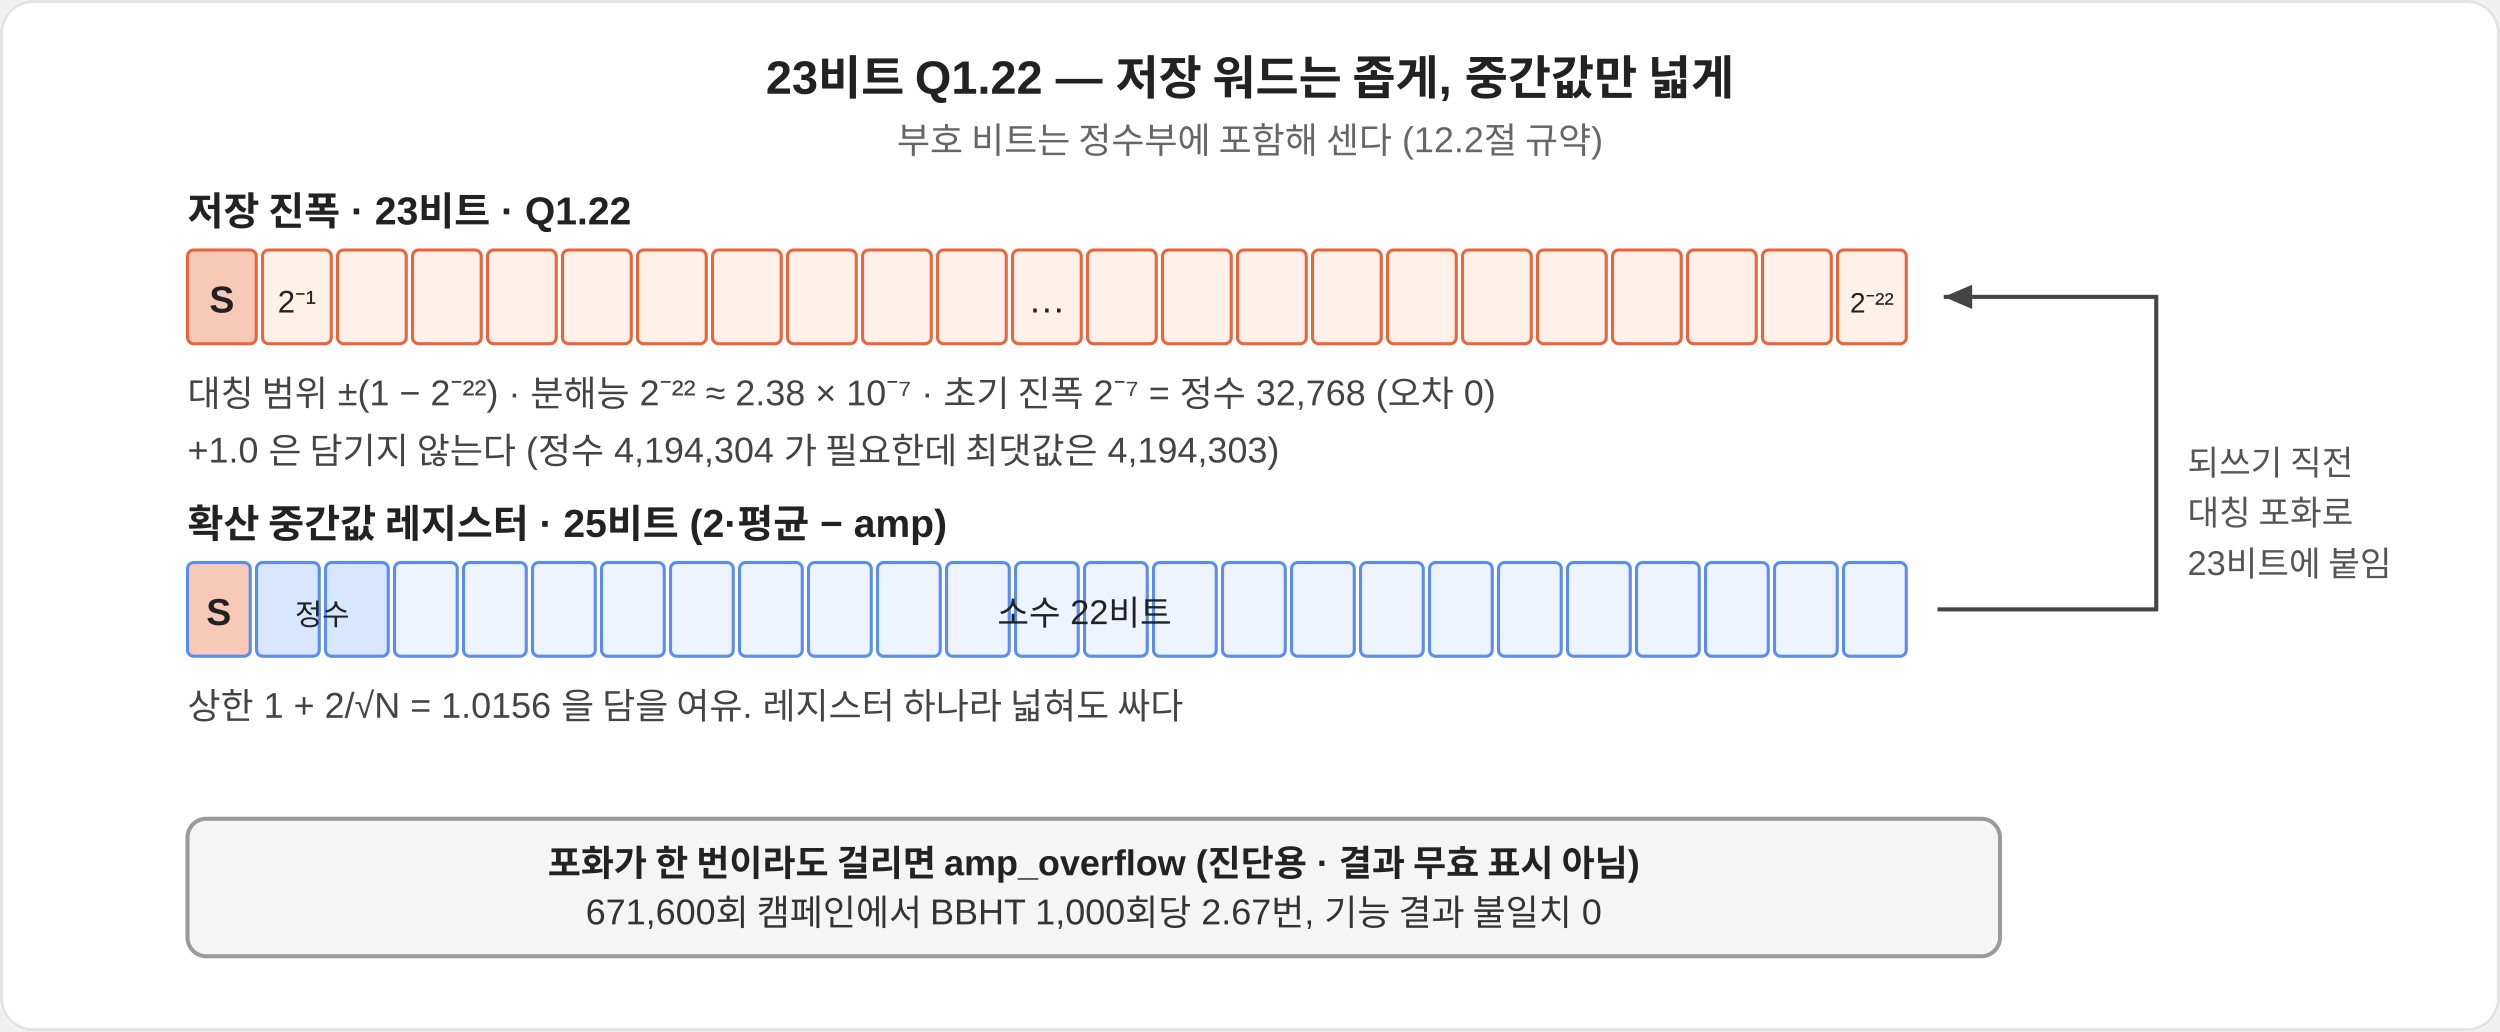
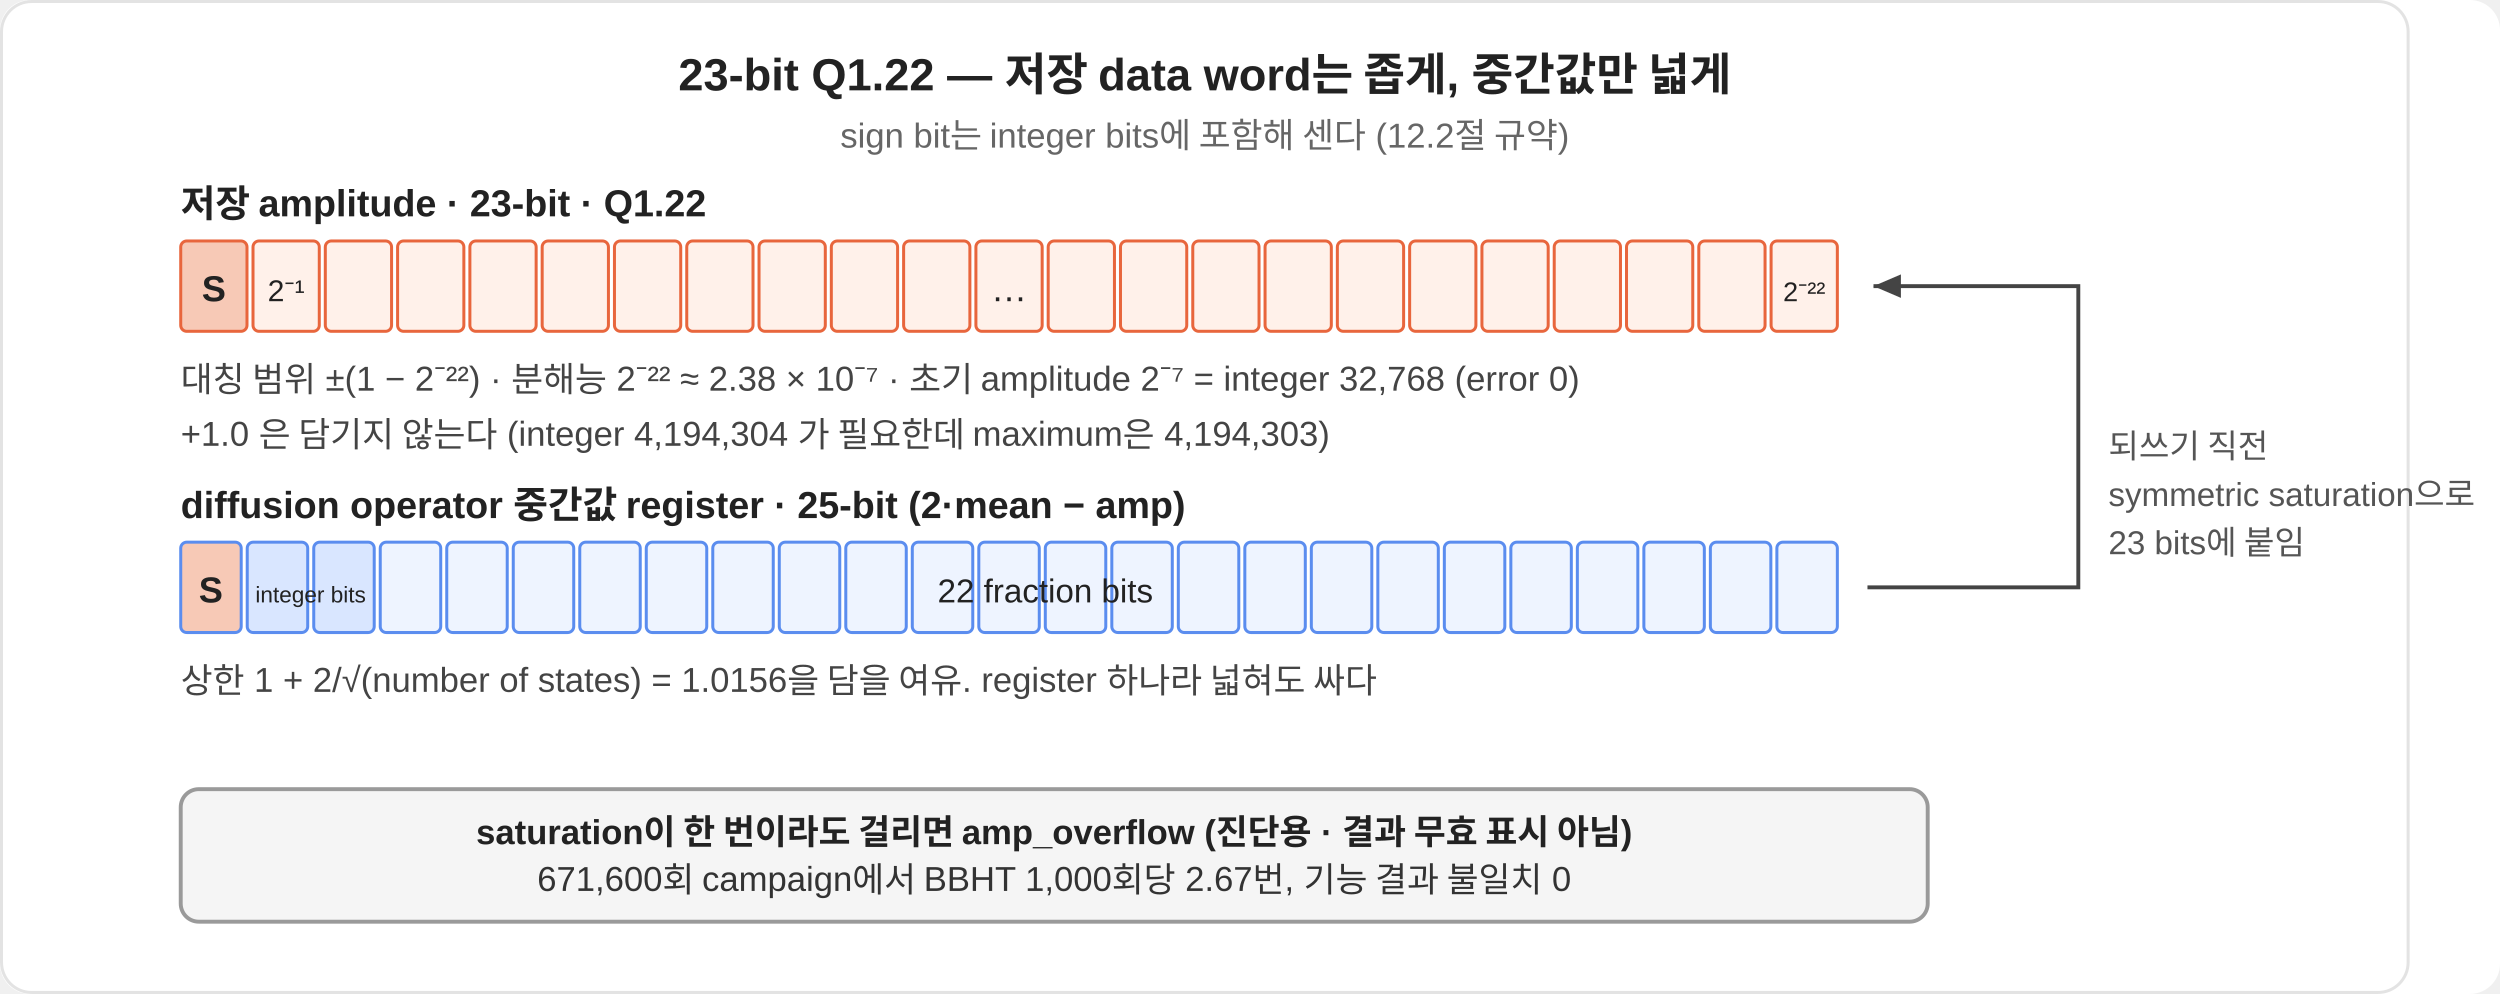
- <svg xmlns="http://www.w3.org/2000/svg" viewBox="0 0 800 330" font-family="'Helvetica Neue',Arial,'Malgun Gothic','Apple SD Gothic Neo',sans-serif">
+ <svg xmlns="http://www.w3.org/2000/svg" viewBox="0 0 830 330" font-family="'Helvetica Neue',Arial,'Malgun Gothic','Apple SD Gothic Neo',sans-serif">
  <defs>
    <marker id="ah" markerWidth="9" markerHeight="9" refX="7" refY="3" orient="auto">
      <path d="M0,0 L7,3 L0,6 Z" fill="#444" />
    </marker>
  </defs>
-   <rect x="0" y="0" width="800" height="330" rx="10" fill="#ffffff" />
+   <rect x="0" y="0" width="830" height="330" rx="10" fill="#ffffff" />
  <rect x="0.5" y="0.5" width="799" height="329" rx="10" fill="none" stroke="#e3e3e3" />
-   <text x="400.0" y="30" text-anchor="middle" font-size="15" font-weight="bold" fill="#222">23비트 Q1.22 — 저장 워드는 좁게, 중간값만 넓게</text>
-   <text x="400.0" y="49" text-anchor="middle" font-size="11.5" fill="#666">부호 비트는 정수부에 포함해 센다 (12.2절 규약)</text>
-   <text x="60" y="72" text-anchor="start" font-size="12.5" fill="#222" font-weight="bold">저장 진폭 · 23비트 · Q1.22</text>
+   <text x="400.0" y="30" text-anchor="middle" font-size="15" font-weight="bold" fill="#222">23-bit Q1.22 — 저장 data word는 좁게, 중간값만 넓게</text>
+   <text x="400.0" y="49" text-anchor="middle" font-size="11.5" fill="#666">sign bit는 integer bits에 포함해 센다 (12.2절 규약)</text>
+   <text x="60" y="72" text-anchor="start" font-size="12.5" fill="#222" font-weight="bold">저장 amplitude · 23-bit · Q1.22</text>
  <rect x="60" y="80" width="22" height="30" rx="2" fill="#f7c9b6" stroke="#e8663d" />
  <rect x="84" y="80" width="22" height="30" rx="2" fill="#fff1ea" stroke="#e8663d" />
  <rect x="108" y="80" width="22" height="30" rx="2" fill="#fff1ea" stroke="#e8663d" />
  <rect x="132" y="80" width="22" height="30" rx="2" fill="#fff1ea" stroke="#e8663d" />
  <rect x="156" y="80" width="22" height="30" rx="2" fill="#fff1ea" stroke="#e8663d" />
  <rect x="180" y="80" width="22" height="30" rx="2" fill="#fff1ea" stroke="#e8663d" />
  <rect x="204" y="80" width="22" height="30" rx="2" fill="#fff1ea" stroke="#e8663d" />
  <rect x="228" y="80" width="22" height="30" rx="2" fill="#fff1ea" stroke="#e8663d" />
  <rect x="252" y="80" width="22" height="30" rx="2" fill="#fff1ea" stroke="#e8663d" />
  <rect x="276" y="80" width="22" height="30" rx="2" fill="#fff1ea" stroke="#e8663d" />
  <rect x="300" y="80" width="22" height="30" rx="2" fill="#fff1ea" stroke="#e8663d" />
  <rect x="324" y="80" width="22" height="30" rx="2" fill="#fff1ea" stroke="#e8663d" />
  <rect x="348" y="80" width="22" height="30" rx="2" fill="#fff1ea" stroke="#e8663d" />
  <rect x="372" y="80" width="22" height="30" rx="2" fill="#fff1ea" stroke="#e8663d" />
  <rect x="396" y="80" width="22" height="30" rx="2" fill="#fff1ea" stroke="#e8663d" />
  <rect x="420" y="80" width="22" height="30" rx="2" fill="#fff1ea" stroke="#e8663d" />
  <rect x="444" y="80" width="22" height="30" rx="2" fill="#fff1ea" stroke="#e8663d" />
  <rect x="468" y="80" width="22" height="30" rx="2" fill="#fff1ea" stroke="#e8663d" />
  <rect x="492" y="80" width="22" height="30" rx="2" fill="#fff1ea" stroke="#e8663d" />
  <rect x="516" y="80" width="22" height="30" rx="2" fill="#fff1ea" stroke="#e8663d" />
  <rect x="540" y="80" width="22" height="30" rx="2" fill="#fff1ea" stroke="#e8663d" />
  <rect x="564" y="80" width="22" height="30" rx="2" fill="#fff1ea" stroke="#e8663d" />
  <rect x="588" y="80" width="22" height="30" rx="2" fill="#fff1ea" stroke="#e8663d" />
  <text x="71" y="100" text-anchor="middle" font-size="12" fill="#222" font-weight="bold">S</text>
  <text x="95" y="100" text-anchor="middle" font-size="10" fill="#222">2⁻¹</text>
  <text x="335" y="100" text-anchor="middle" font-size="12" fill="#222">…</text>
  <text x="599" y="100" text-anchor="middle" font-size="9" fill="#222">2⁻²²</text>
-   <text x="60" y="130" text-anchor="start" font-size="11.5" fill="#444">대칭 범위 ±(1 − 2⁻²²) · 분해능 2⁻²² ≈ 2.38 × 10⁻⁷ · 초기 진폭 2⁻⁷ = 정수 32,768 (오차 0)</text>
-   <text x="60" y="148" text-anchor="start" font-size="11.5" fill="#444">+1.0 은 담기지 않는다 (정수 4,194,304 가 필요한데 최댓값은 4,194,303)</text>
-   <text x="60" y="172" text-anchor="start" font-size="12.5" fill="#222" font-weight="bold">확산 중간값 레지스터 · 25비트 (2·평균 − amp)</text>
+   <text x="60" y="130" text-anchor="start" font-size="11.5" fill="#444">대칭 범위 ±(1 − 2⁻²²) · 분해능 2⁻²² ≈ 2.38 × 10⁻⁷ · 초기 amplitude 2⁻⁷ = integer 32,768 (error 0)</text>
+   <text x="60" y="148" text-anchor="start" font-size="11.5" fill="#444">+1.0 은 담기지 않는다 (integer 4,194,304 가 필요한데 maximum은 4,194,303)</text>
+   <text x="60" y="172" text-anchor="start" font-size="12.5" fill="#222" font-weight="bold">diffusion operator 중간값 register · 25-bit (2·mean − amp)</text>
  <rect x="60.0" y="180" width="20.08" height="30" rx="2" fill="#f7c9b6" stroke="#5b8def" />
  <rect x="82.08" y="180" width="20.08" height="30" rx="2" fill="#d9e6ff" stroke="#5b8def" />
  <rect x="104.16" y="180" width="20.08" height="30" rx="2" fill="#d9e6ff" stroke="#5b8def" />
  <rect x="126.24" y="180" width="20.08" height="30" rx="2" fill="#eef4ff" stroke="#5b8def" />
  <rect x="148.32" y="180" width="20.08" height="30" rx="2" fill="#eef4ff" stroke="#5b8def" />
  <rect x="170.4" y="180" width="20.08" height="30" rx="2" fill="#eef4ff" stroke="#5b8def" />
  <rect x="192.48" y="180" width="20.08" height="30" rx="2" fill="#eef4ff" stroke="#5b8def" />
  <rect x="214.56" y="180" width="20.08" height="30" rx="2" fill="#eef4ff" stroke="#5b8def" />
  <rect x="236.64" y="180" width="20.08" height="30" rx="2" fill="#eef4ff" stroke="#5b8def" />
  <rect x="258.72" y="180" width="20.08" height="30" rx="2" fill="#eef4ff" stroke="#5b8def" />
  <rect x="280.8" y="180" width="20.08" height="30" rx="2" fill="#eef4ff" stroke="#5b8def" />
  <rect x="302.88" y="180" width="20.08" height="30" rx="2" fill="#eef4ff" stroke="#5b8def" />
  <rect x="324.96" y="180" width="20.08" height="30" rx="2" fill="#eef4ff" stroke="#5b8def" />
  <rect x="347.04" y="180" width="20.08" height="30" rx="2" fill="#eef4ff" stroke="#5b8def" />
  <rect x="369.12" y="180" width="20.08" height="30" rx="2" fill="#eef4ff" stroke="#5b8def" />
  <rect x="391.2" y="180" width="20.08" height="30" rx="2" fill="#eef4ff" stroke="#5b8def" />
  <rect x="413.28" y="180" width="20.08" height="30" rx="2" fill="#eef4ff" stroke="#5b8def" />
  <rect x="435.36" y="180" width="20.08" height="30" rx="2" fill="#eef4ff" stroke="#5b8def" />
  <rect x="457.44" y="180" width="20.08" height="30" rx="2" fill="#eef4ff" stroke="#5b8def" />
  <rect x="479.52" y="180" width="20.08" height="30" rx="2" fill="#eef4ff" stroke="#5b8def" />
  <rect x="501.6" y="180" width="20.08" height="30" rx="2" fill="#eef4ff" stroke="#5b8def" />
  <rect x="523.68" y="180" width="20.08" height="30" rx="2" fill="#eef4ff" stroke="#5b8def" />
  <rect x="545.76" y="180" width="20.08" height="30" rx="2" fill="#eef4ff" stroke="#5b8def" />
  <rect x="567.84" y="180" width="20.08" height="30" rx="2" fill="#eef4ff" stroke="#5b8def" />
  <rect x="589.92" y="180" width="20.08" height="30" rx="2" fill="#eef4ff" stroke="#5b8def" />
  <text x="70" y="200" text-anchor="middle" font-size="12" fill="#222" font-weight="bold">S</text>
-   <text x="103.12" y="200" text-anchor="middle" font-size="9.5" fill="#222">정수</text>
-   <text x="347.04" y="200" text-anchor="middle" font-size="11" fill="#222">소수 22비트</text>
-   <text x="60" y="230" text-anchor="start" font-size="11.5" fill="#444">상한 1 + 2/√N = 1.0156 을 담을 여유. 레지스터 하나라 넓혀도 싸다</text>
+   <text x="103.12" y="200" text-anchor="middle" font-size="7.5" fill="#222">integer bits</text>
+   <text x="347.04" y="200" text-anchor="middle" font-size="11" fill="#222">22 fraction bits</text>
+   <text x="60" y="230" text-anchor="start" font-size="11.5" fill="#444">상한 1 + 2/√(number of states) = 1.0156을 담을 여유. register 하나라 넓혀도 싸다</text>
  <path d="M620,195 L690,195 L690,95 L622,95" fill="none" stroke="#444" stroke-width="1.3" marker-end="url(#ah)" />
  <text x="700" y="152" text-anchor="start" font-size="11" fill="#555">되쓰기 직전</text>
-   <text x="700" y="168" text-anchor="start" font-size="11" fill="#555">대칭 포화로</text>
-   <text x="700" y="184" text-anchor="start" font-size="11" fill="#555">23비트에 붙임</text>
+   <text x="700" y="168" text-anchor="start" font-size="11" fill="#555">symmetric saturation으로</text>
+   <text x="700" y="184" text-anchor="start" font-size="11" fill="#555">23 bits에 붙임</text>
  <rect x="60" y="262" width="580" height="44" rx="6" fill="#f5f5f5" stroke="#9a9a9a" stroke-width="1.3" />
-   <text x="350.0" y="280.262" text-anchor="middle" font-size="11.5" fill="#222" font-weight="bold">포화가 한 번이라도 걸리면 amp_overflow (진단용 · 결과 무효 표시 아님)</text>
-   <text x="350.0" y="295.787" text-anchor="middle" font-size="11.5" fill="#333">671,600회 캠페인에서 BBHT 1,000회당 2.67번, 기능 결과 불일치 0</text>
+   <text x="350.0" y="280.262" text-anchor="middle" font-size="11.5" fill="#222" font-weight="bold">saturation이 한 번이라도 걸리면 amp_overflow (진단용 · 결과 무효 표시 아님)</text>
+   <text x="350.0" y="295.787" text-anchor="middle" font-size="11.5" fill="#333">671,600회 campaign에서 BBHT 1,000회당 2.67번, 기능 결과 불일치 0</text>
</svg>
